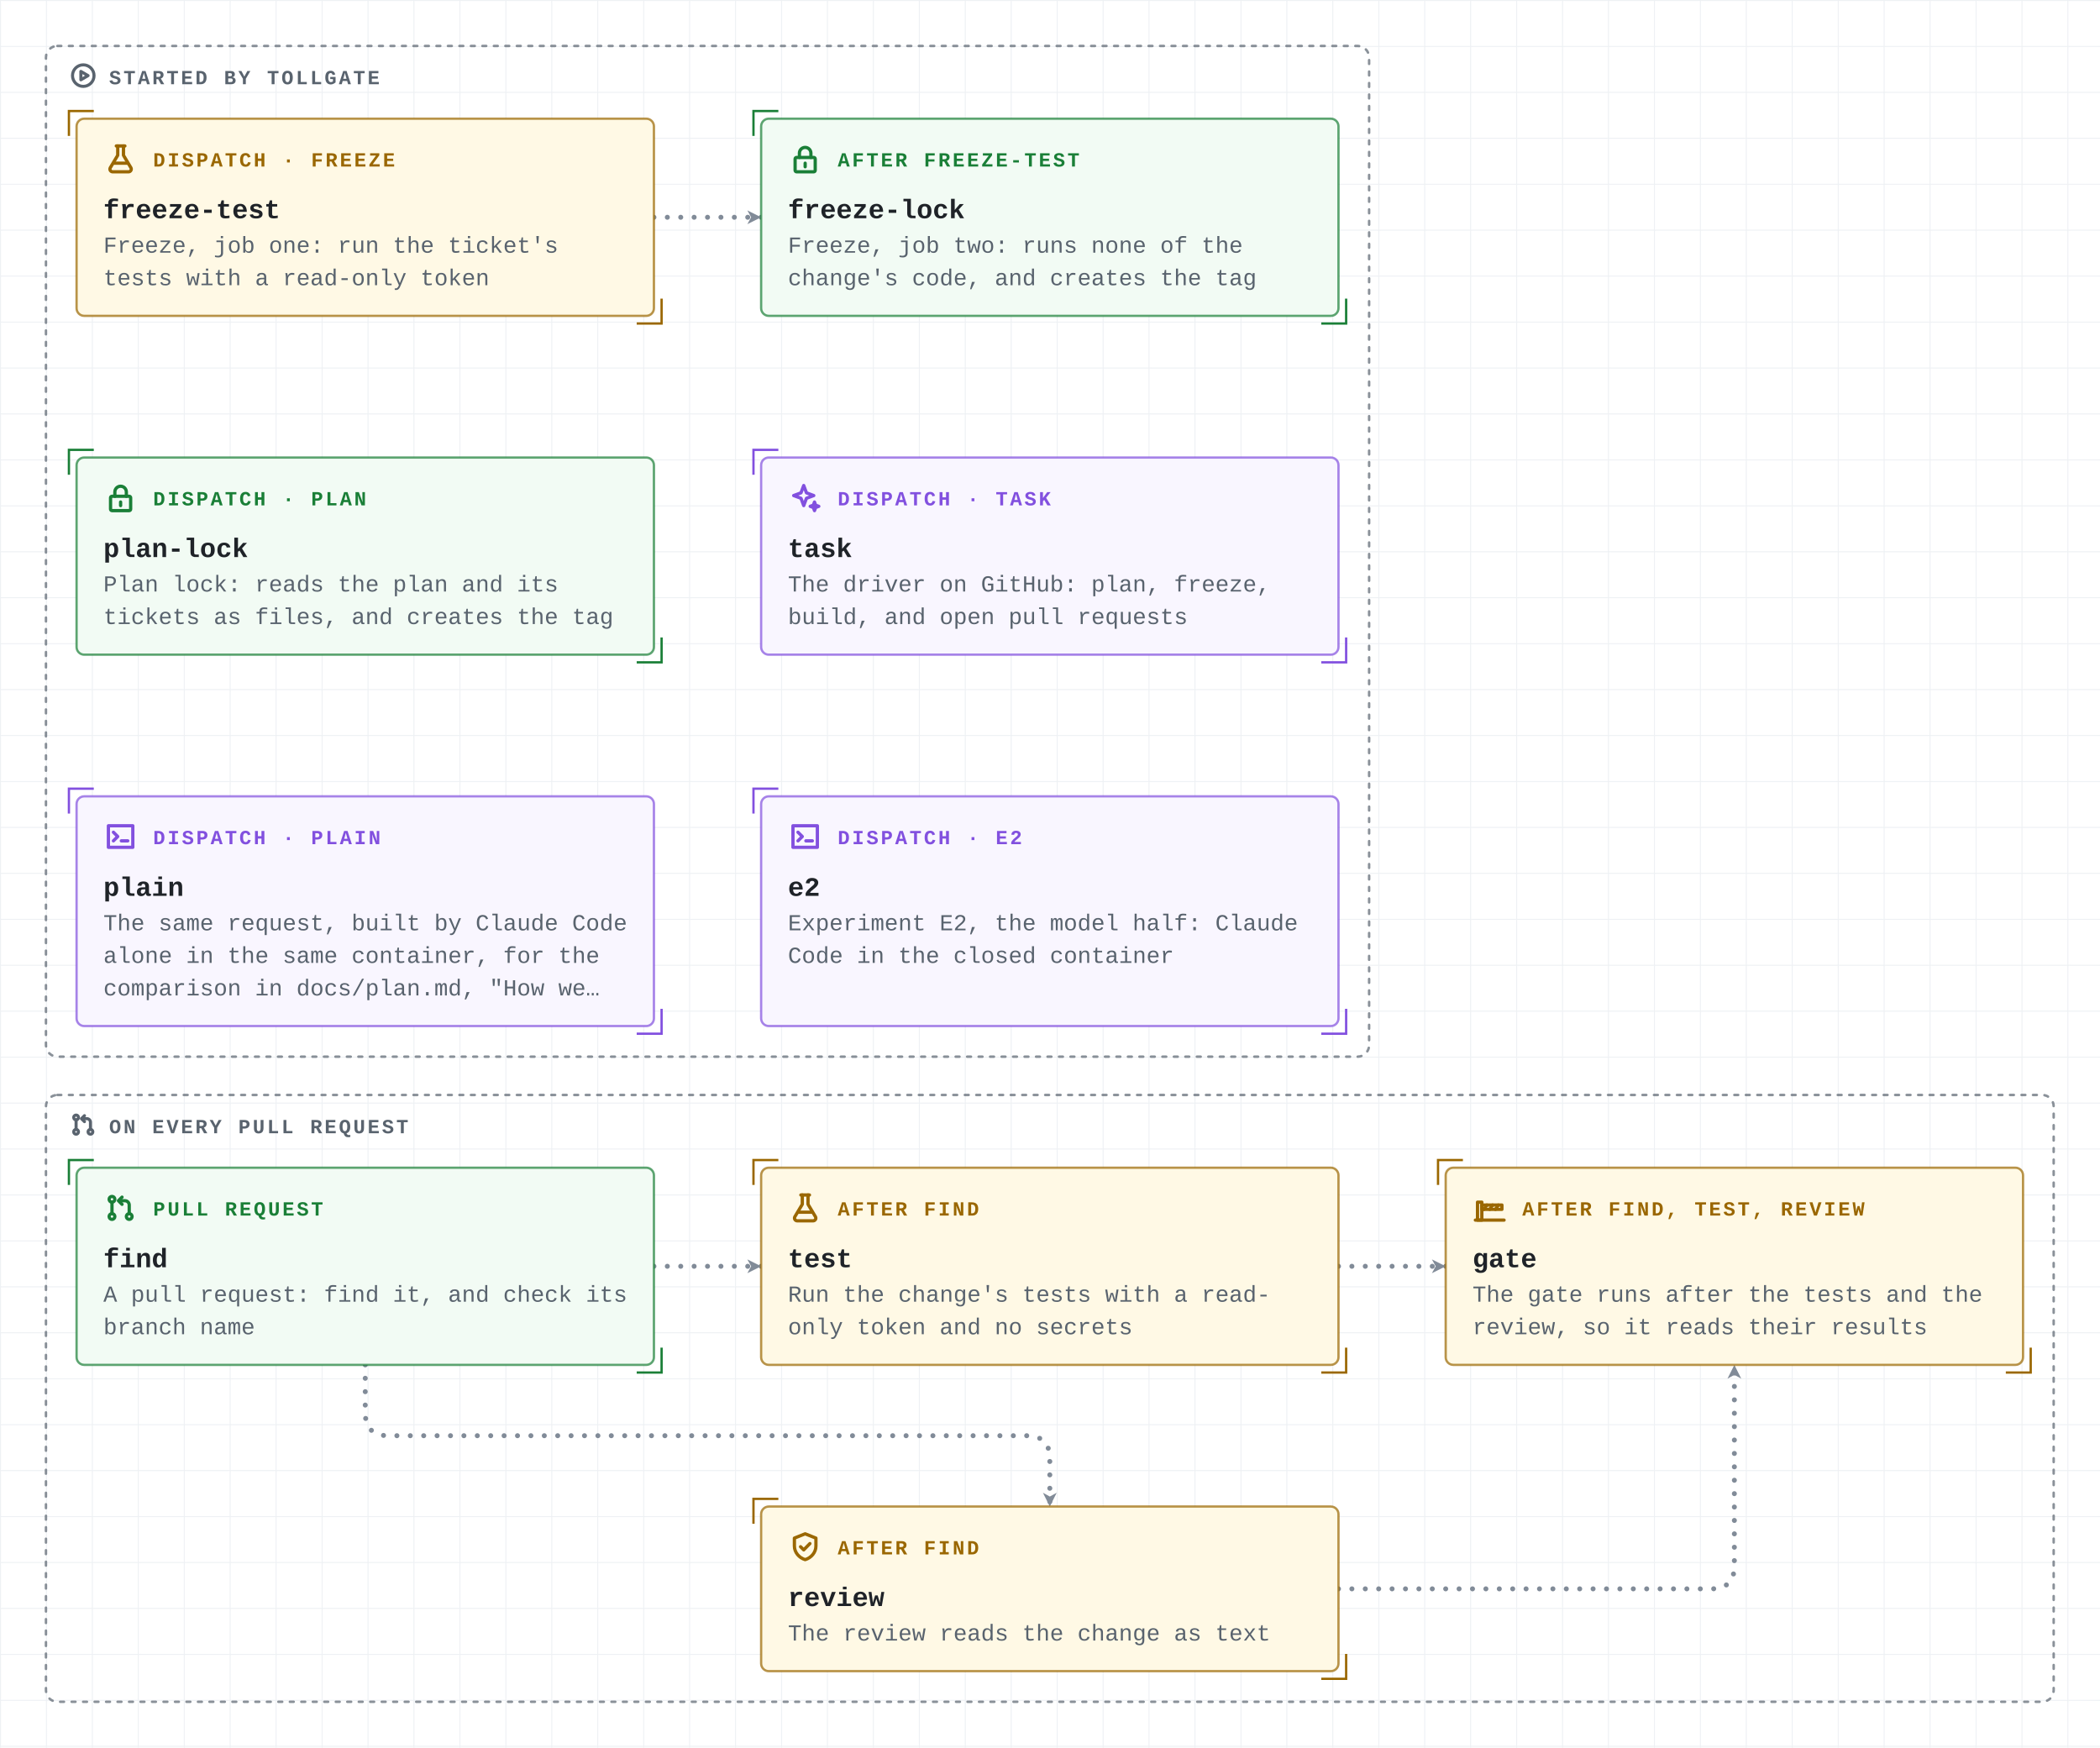
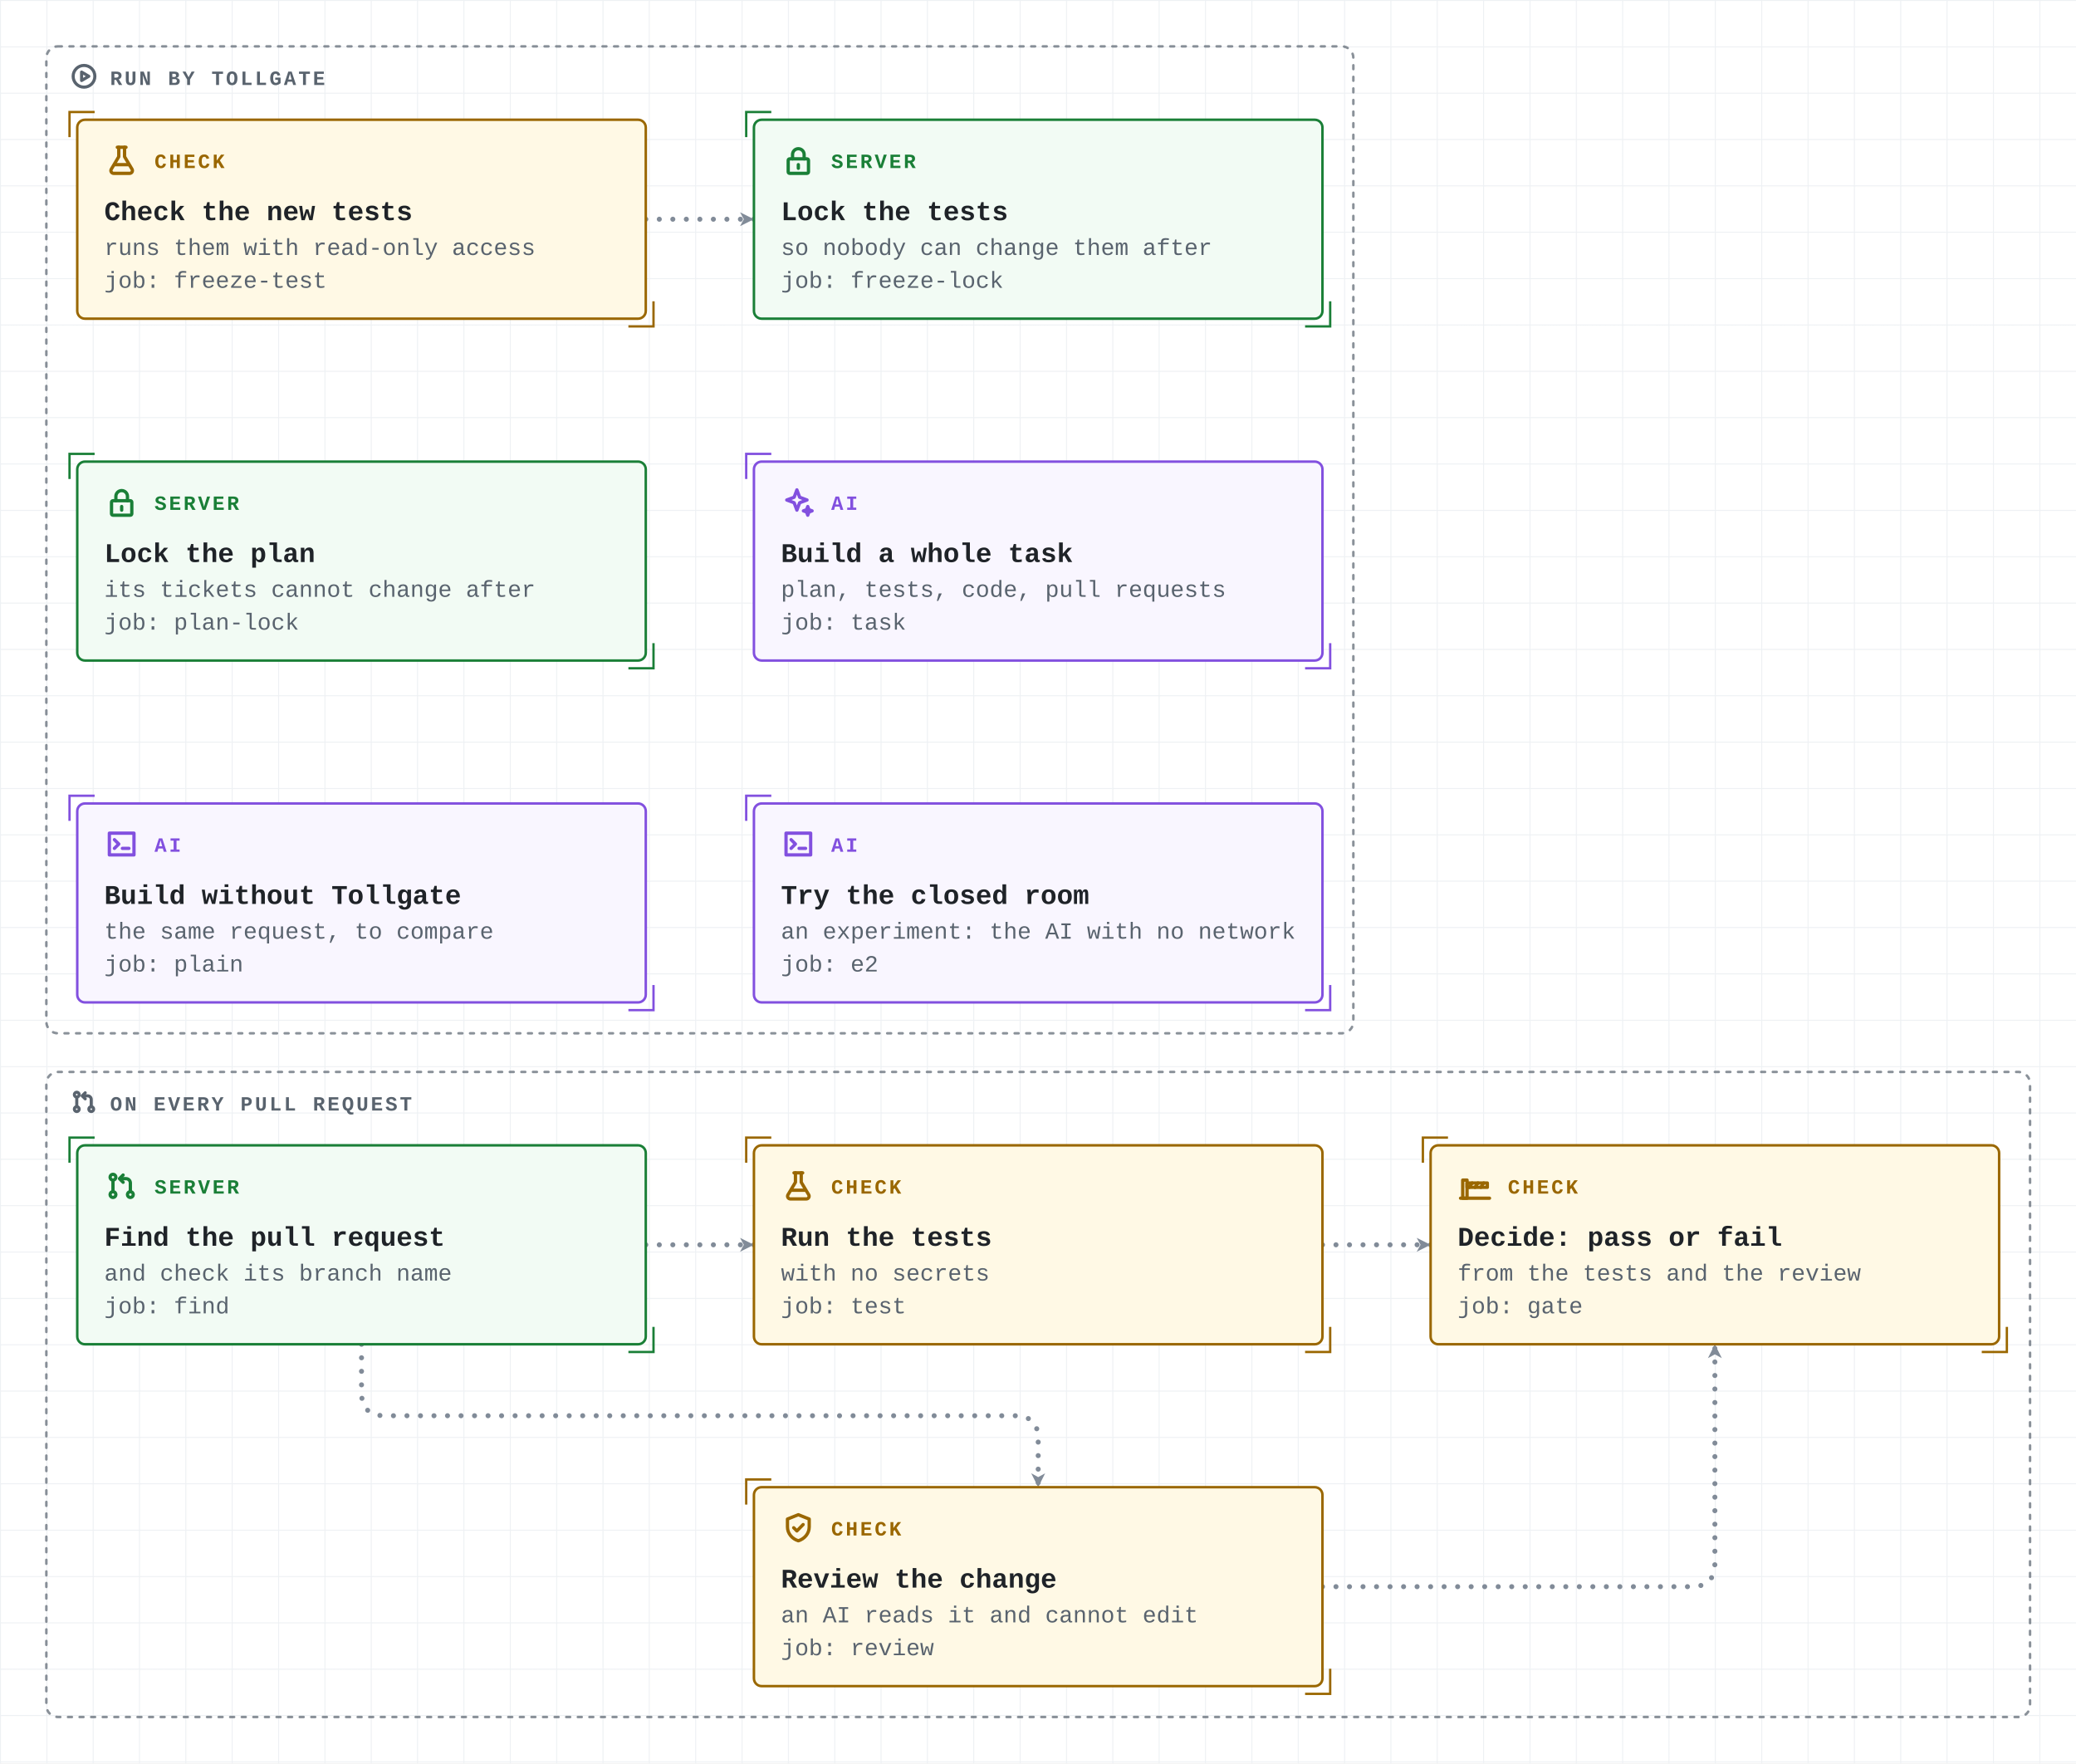
- <svg xmlns="http://www.w3.org/2000/svg" viewBox="-40 -62 1097 913" width="1097" height="913" role="img" aria-labelledby="title desc" font-family="ui-monospace, SFMono-Regular, 'JetBrains Mono', 'Cascadia Mono', Menlo, Consolas, 'Liberation Mono', monospace">
+ <svg xmlns="http://www.w3.org/2000/svg" viewBox="-40 -62 1075 913" width="1075" height="913" role="img" aria-labelledby="title desc" font-family="ui-monospace, SFMono-Regular, 'JetBrains Mono', 'Cascadia Mono', Menlo, Consolas, 'Liberation Mono', monospace">
  <defs>
    <marker id="arrow-plain" viewBox="0 0 10 10" refX="9" refY="5" markerWidth="9" markerHeight="9" markerUnits="userSpaceOnUse" orient="auto-start-reverse">
      <path d="M1,1 L9,5 L1,9 L3.2,5 z" fill="#818b98" />
    </marker>
    <marker id="arrow-fail" viewBox="0 0 10 10" refX="9" refY="5" markerWidth="9" markerHeight="9" markerUnits="userSpaceOnUse" orient="auto-start-reverse">
      <path d="M1,1 L9,5 L1,9 L3.2,5 z" fill="#cf222e" />
    </marker>
    <marker id="arrow-pass" viewBox="0 0 10 10" refX="9" refY="5" markerWidth="9" markerHeight="9" markerUnits="userSpaceOnUse" orient="auto-start-reverse">
      <path d="M1,1 L9,5 L1,9 L3.2,5 z" fill="#1a7f37" />
    </marker>
    <pattern id="grid" x="-40" y="-62" width="24" height="24" patternUnits="userSpaceOnUse">
      <path d="M24 0H0V24" fill="none" stroke="#eef1f4" stroke-width="1" />
    </pattern>
  </defs>
  <style>.main{stroke-width:2.6;stroke-dasharray:0 7;animation:flow 0.8s linear infinite}.side{stroke-width:1.6;stroke-dasharray:6 5;animation:side 1.6s linear infinite}@keyframes flow{to{stroke-dashoffset:-7}}@keyframes side{to{stroke-dashoffset:-11}}@media (prefers-reduced-motion:reduce){.main,.side{animation:none}.ticket{display:none}}</style>
-   <rect x="-40" y="-62" width="1097" height="913" fill="#ffffff" />
-   <rect x="-40" y="-62" width="1097" height="913" fill="url(#grid)" />
-   <rect x="-16.0" y="-38.0" width="691.2" height="528.0" rx="6" fill="none" stroke="#59636e" stroke-opacity="0.7" stroke-width="1.3" stroke-dasharray="2 4" stroke-linecap="round" />
+   <rect x="-40" y="-62" width="1075" height="913" fill="#ffffff" />
+   <rect x="-40" y="-62" width="1075" height="913" fill="url(#grid)" />
+   <rect x="-16.0" y="-38.0" width="676.8" height="511.0" rx="6" fill="none" stroke="#59636e" stroke-opacity="0.7" stroke-width="1.3" stroke-dasharray="2 4" stroke-linecap="round" />
  <g transform="translate(-4.0,-30.0) scale(0.625)" fill="none" stroke="#59636e" stroke-width="2.56" stroke-linecap="round" stroke-linejoin="round">
    <path d="M12 3a9 9 0 1 0 0 18a9 9 0 1 0 0-18z" />
    <path d="M10 8.5v7l6-3.5z" />
  </g>
-   <text x="17.0" y="-18.0" font-size="10.5" font-weight="700" letter-spacing="1.2" fill="#59636e">STARTED BY TOLLGATE</text>
-   <rect x="-16.0" y="510.0" width="1048.8" height="317.0" rx="6" fill="none" stroke="#59636e" stroke-opacity="0.7" stroke-width="1.3" stroke-dasharray="2 4" stroke-linecap="round" />
-   <g transform="translate(-4.0,518.0) scale(0.625)" fill="none" stroke="#59636e" stroke-width="2.56" stroke-linecap="round" stroke-linejoin="round">
+   <text x="17.0" y="-18.0" font-size="10.5" font-weight="700" letter-spacing="1.2" fill="#59636e">RUN BY TOLLGATE</text>
+   <rect x="-16.0" y="493.0" width="1027.2" height="334.0" rx="6" fill="none" stroke="#59636e" stroke-opacity="0.7" stroke-width="1.3" stroke-dasharray="2 4" stroke-linecap="round" />
+   <g transform="translate(-4.0,501.0) scale(0.625)" fill="none" stroke="#59636e" stroke-width="2.56" stroke-linecap="round" stroke-linejoin="round">
    <path d="M6 4a2 2 0 1 0 0 4a2 2 0 1 0 0-4z" />
    <path d="M6 16a2 2 0 1 0 0 4a2 2 0 1 0 0-4z" />
    <path d="M18 16a2 2 0 1 0 0 4a2 2 0 1 0 0-4z" />
    <path d="M6 8v8" />
    <path d="M18 16v-6a3 3 0 0 0-3-3h-4" />
    <path d="M13 4.5L10.5 7L13 9.5" />
  </g>
-   <text x="17.0" y="530.0" font-size="10.5" font-weight="700" letter-spacing="1.2" fill="#59636e">ON EVERY PULL REQUEST</text>
-   <path class="main" d="M301.6,51.5 L357.6,51.5" fill="none" stroke="#818b98" stroke-linecap="round" stroke-linejoin="round" marker-end="url(#arrow-plain)" />
-   <path class="main" d="M301.6,599.5 L357.6,599.5" fill="none" stroke="#818b98" stroke-linecap="round" stroke-linejoin="round" marker-end="url(#arrow-plain)" />
-   <path class="main" d="M150.8,651.0 L150.8,676.0 Q150.8,688.0 162.8,688.0 L496.4,688.0 Q508.4,688.0 508.4,700.0 L508.4,725.0" fill="none" stroke="#818b98" stroke-linecap="round" stroke-linejoin="round" marker-end="url(#arrow-plain)" />
-   <path class="main" d="M659.2,599.5 L715.2,599.5" fill="none" stroke="#818b98" stroke-linecap="round" stroke-linejoin="round" marker-end="url(#arrow-plain)" />
-   <path class="main" d="M659.2,768.0 L854.0,768.0 Q866.0,768.0 866.0,756.0 L866.0,651.0" fill="none" stroke="#818b98" stroke-linecap="round" stroke-linejoin="round" marker-end="url(#arrow-plain)" />
-   <rect x="0.0" y="0.0" width="301.6" height="103.0" rx="4" fill="#fff9e5" stroke="#9a6700" stroke-opacity="0.7" stroke-width="1.2" />
+   <text x="17.0" y="513.0" font-size="10.5" font-weight="700" letter-spacing="1.2" fill="#59636e">ON EVERY PULL REQUEST</text>
+   <path class="main" d="M294.4,51.5 L350.4,51.5" fill="none" stroke="#818b98" stroke-linecap="round" stroke-linejoin="round" marker-end="url(#arrow-plain)" />
+   <path class="main" d="M294.4,582.5 L350.4,582.5" fill="none" stroke="#818b98" stroke-linecap="round" stroke-linejoin="round" marker-end="url(#arrow-plain)" />
+   <path class="main" d="M147.2,634.0 L147.2,659.0 Q147.2,671.0 159.2,671.0 L485.6,671.0 Q497.6,671.0 497.6,683.0 L497.6,708.0" fill="none" stroke="#818b98" stroke-linecap="round" stroke-linejoin="round" marker-end="url(#arrow-plain)" />
+   <path class="main" d="M644.8,582.5 L700.8,582.5" fill="none" stroke="#818b98" stroke-linecap="round" stroke-linejoin="round" marker-end="url(#arrow-plain)" />
+   <path class="main" d="M644.8,759.5 L836.0,759.5 Q848.0,759.5 848.0,747.5 L848.0,634.0" fill="none" stroke="#818b98" stroke-linecap="round" stroke-linejoin="round" marker-end="url(#arrow-plain)" />
+   <rect x="0.0" y="0.0" width="294.4" height="103.0" rx="4" fill="#fff9e5" stroke="#9a6700" stroke-width="1.3" stroke-linejoin="round" />
  <path d="M9.0,-4.0 H-4.0 V9.0" fill="none" stroke="#9a6700" stroke-width="1.2" />
-   <path d="M292.6,107.0 H305.6 V94.0" fill="none" stroke="#9a6700" stroke-width="1.2" />
+   <path d="M285.4,107.0 H298.4 V94.0" fill="none" stroke="#9a6700" stroke-width="1.2" />
  <g transform="translate(14.0,12.0) scale(0.75)" fill="none" stroke="#9a6700" stroke-width="2.27" stroke-linecap="round" stroke-linejoin="round">
    <path d="M9 3h6" />
    <path d="M10 3v6.5l-5.2 8.7A1.9 1.9 0 0 0 6.4 21h11.2a1.9 1.9 0 0 0 1.6-2.8L14 9.5V3" />
    <path d="M7.4 15h9.2" />
  </g>
-   <text x="40.0" y="25.0" font-size="10.5" font-weight="700" letter-spacing="1.2" fill="#9a6700">DISPATCH · FREEZE</text>
-   <text x="14.0" y="52.0" font-size="14" font-weight="700" fill="#1f2328">freeze-test</text>
-   <text x="14.0" y="70.0" font-size="12" fill="#59636e">Freeze, job one: run the ticket's</text>
-   <text x="14.0" y="87.0" font-size="12" fill="#59636e">tests with a read-only token</text>
-   <rect x="357.6" y="0.0" width="301.6" height="103.0" rx="4" fill="#f2fbf4" stroke="#1a7f37" stroke-opacity="0.7" stroke-width="1.2" />
-   <path d="M366.6,-4.0 H353.6 V9.0" fill="none" stroke="#1a7f37" stroke-width="1.2" />
-   <path d="M650.2,107.0 H663.2 V94.0" fill="none" stroke="#1a7f37" stroke-width="1.2" />
-   <g transform="translate(371.6,12.0) scale(0.75)" fill="none" stroke="#1a7f37" stroke-width="2.27" stroke-linecap="round" stroke-linejoin="round">
+   <text x="40.0" y="25.0" font-size="10.5" font-weight="700" letter-spacing="1.2" fill="#9a6700">CHECK</text>
+   <text x="14.0" y="52.0" font-size="14" font-weight="700" fill="#1f2328">Check the new tests</text>
+   <text x="14.0" y="70.0" font-size="12" fill="#59636e">runs them with read-only access</text>
+   <text x="14.0" y="87.0" font-size="12" fill="#59636e">job: freeze-test</text>
+   <rect x="350.4" y="0.0" width="294.4" height="103.0" rx="4" fill="#f2fbf4" stroke="#1a7f37" stroke-width="1.3" stroke-linejoin="round" />
+   <path d="M359.4,-4.0 H346.4 V9.0" fill="none" stroke="#1a7f37" stroke-width="1.2" />
+   <path d="M635.8,107.0 H648.8 V94.0" fill="none" stroke="#1a7f37" stroke-width="1.2" />
+   <g transform="translate(364.4,12.0) scale(0.75)" fill="none" stroke="#1a7f37" stroke-width="2.27" stroke-linecap="round" stroke-linejoin="round">
    <path d="M6 11h12a1 1 0 0 1 1 1v8a1 1 0 0 1-1 1H6a1 1 0 0 1-1-1v-8a1 1 0 0 1 1-1z" />
    <path d="M8 11V8a4 4 0 0 1 8 0v3" />
    <path d="M12 15v2.5" />
  </g>
-   <text x="397.6" y="25.0" font-size="10.5" font-weight="700" letter-spacing="1.2" fill="#1a7f37">AFTER FREEZE-TEST</text>
-   <text x="371.6" y="52.0" font-size="14" font-weight="700" fill="#1f2328">freeze-lock</text>
-   <text x="371.6" y="70.0" font-size="12" fill="#59636e">Freeze, job two: runs none of the</text>
-   <text x="371.6" y="87.0" font-size="12" fill="#59636e">change's code, and creates the tag</text>
-   <rect x="0.0" y="177.0" width="301.6" height="103.0" rx="4" fill="#f2fbf4" stroke="#1a7f37" stroke-opacity="0.7" stroke-width="1.2" />
+   <text x="390.4" y="25.0" font-size="10.5" font-weight="700" letter-spacing="1.2" fill="#1a7f37">SERVER</text>
+   <text x="364.4" y="52.0" font-size="14" font-weight="700" fill="#1f2328">Lock the tests</text>
+   <text x="364.4" y="70.0" font-size="12" fill="#59636e">so nobody can change them after</text>
+   <text x="364.4" y="87.0" font-size="12" fill="#59636e">job: freeze-lock</text>
+   <rect x="0.0" y="177.0" width="294.4" height="103.0" rx="4" fill="#f2fbf4" stroke="#1a7f37" stroke-width="1.3" stroke-linejoin="round" />
  <path d="M9.0,173.0 H-4.0 V186.0" fill="none" stroke="#1a7f37" stroke-width="1.2" />
-   <path d="M292.6,284.0 H305.6 V271.0" fill="none" stroke="#1a7f37" stroke-width="1.2" />
+   <path d="M285.4,284.0 H298.4 V271.0" fill="none" stroke="#1a7f37" stroke-width="1.2" />
  <g transform="translate(14.0,189.0) scale(0.75)" fill="none" stroke="#1a7f37" stroke-width="2.27" stroke-linecap="round" stroke-linejoin="round">
    <path d="M6 11h12a1 1 0 0 1 1 1v8a1 1 0 0 1-1 1H6a1 1 0 0 1-1-1v-8a1 1 0 0 1 1-1z" />
    <path d="M8 11V8a4 4 0 0 1 8 0v3" />
    <path d="M12 15v2.5" />
  </g>
-   <text x="40.0" y="202.0" font-size="10.5" font-weight="700" letter-spacing="1.2" fill="#1a7f37">DISPATCH · PLAN</text>
-   <text x="14.0" y="229.0" font-size="14" font-weight="700" fill="#1f2328">plan-lock</text>
-   <text x="14.0" y="247.0" font-size="12" fill="#59636e">Plan lock: reads the plan and its</text>
-   <text x="14.0" y="264.0" font-size="12" fill="#59636e">tickets as files, and creates the tag</text>
-   <rect x="357.6" y="177.0" width="301.6" height="103.0" rx="4" fill="#f9f6ff" stroke="#8250df" stroke-opacity="0.7" stroke-width="1.2" />
-   <path d="M366.6,173.0 H353.6 V186.0" fill="none" stroke="#8250df" stroke-width="1.2" />
-   <path d="M650.2,284.0 H663.2 V271.0" fill="none" stroke="#8250df" stroke-width="1.2" />
-   <g transform="translate(371.6,189.0) scale(0.75)" fill="none" stroke="#8250df" stroke-width="2.27" stroke-linecap="round" stroke-linejoin="round">
+   <text x="40.0" y="202.0" font-size="10.5" font-weight="700" letter-spacing="1.2" fill="#1a7f37">SERVER</text>
+   <text x="14.0" y="229.0" font-size="14" font-weight="700" fill="#1f2328">Lock the plan</text>
+   <text x="14.0" y="247.0" font-size="12" fill="#59636e">its tickets cannot change after</text>
+   <text x="14.0" y="264.0" font-size="12" fill="#59636e">job: plan-lock</text>
+   <rect x="350.4" y="177.0" width="294.4" height="103.0" rx="4" fill="#f9f6ff" stroke="#8250df" stroke-width="1.3" stroke-linejoin="round" />
+   <path d="M359.4,173.0 H346.4 V186.0" fill="none" stroke="#8250df" stroke-width="1.2" />
+   <path d="M635.8,284.0 H648.8 V271.0" fill="none" stroke="#8250df" stroke-width="1.2" />
+   <g transform="translate(364.4,189.0) scale(0.75)" fill="none" stroke="#8250df" stroke-width="2.27" stroke-linecap="round" stroke-linejoin="round">
    <path d="M11 3.5l1.9 5.1L18 10.5l-5.1 1.9L11 17.5l-1.9-5.1L4 10.5l5.1-1.9z" />
    <path d="M18.5 15l.8 2.2l2.2.8l-2.2.8l-.8 2.2l-.8-2.2l-2.2-.8l2.2-.8z" />
  </g>
-   <text x="397.6" y="202.0" font-size="10.5" font-weight="700" letter-spacing="1.2" fill="#8250df">DISPATCH · TASK</text>
-   <text x="371.6" y="229.0" font-size="14" font-weight="700" fill="#1f2328">task</text>
-   <text x="371.6" y="247.0" font-size="12" fill="#59636e">The driver on GitHub: plan, freeze,</text>
-   <text x="371.6" y="264.0" font-size="12" fill="#59636e">build, and open pull requests</text>
-   <rect x="0.0" y="354.0" width="301.6" height="120.0" rx="4" fill="#f9f6ff" stroke="#8250df" stroke-opacity="0.7" stroke-width="1.2" />
+   <text x="390.4" y="202.0" font-size="10.5" font-weight="700" letter-spacing="1.2" fill="#8250df">AI</text>
+   <text x="364.4" y="229.0" font-size="14" font-weight="700" fill="#1f2328">Build a whole task</text>
+   <text x="364.4" y="247.0" font-size="12" fill="#59636e">plan, tests, code, pull requests</text>
+   <text x="364.4" y="264.0" font-size="12" fill="#59636e">job: task</text>
+   <rect x="0.0" y="354.0" width="294.4" height="103.0" rx="4" fill="#f9f6ff" stroke="#8250df" stroke-width="1.3" stroke-linejoin="round" />
  <path d="M9.0,350.0 H-4.0 V363.0" fill="none" stroke="#8250df" stroke-width="1.2" />
-   <path d="M292.6,478.0 H305.6 V465.0" fill="none" stroke="#8250df" stroke-width="1.2" />
+   <path d="M285.4,461.0 H298.4 V448.0" fill="none" stroke="#8250df" stroke-width="1.2" />
  <g transform="translate(14.0,366.0) scale(0.75)" fill="none" stroke="#8250df" stroke-width="2.27" stroke-linecap="round" stroke-linejoin="round">
    <path d="M3.5 4.5h17v15h-17z" />
    <path d="M7 9l3 3l-3 3" />
    <path d="M12.5 15H17" />
  </g>
-   <text x="40.0" y="379.0" font-size="10.5" font-weight="700" letter-spacing="1.2" fill="#8250df">DISPATCH · PLAIN</text>
-   <text x="14.0" y="406.0" font-size="14" font-weight="700" fill="#1f2328">plain</text>
-   <text x="14.0" y="424.0" font-size="12" fill="#59636e">The same request, built by Claude Code</text>
-   <text x="14.0" y="441.0" font-size="12" fill="#59636e">alone in the same container, for the</text>
-   <text x="14.0" y="458.0" font-size="12" fill="#59636e">comparison in docs/plan.md, "How we…</text>
-   <rect x="357.6" y="354.0" width="301.6" height="120.0" rx="4" fill="#f9f6ff" stroke="#8250df" stroke-opacity="0.7" stroke-width="1.2" />
-   <path d="M366.6,350.0 H353.6 V363.0" fill="none" stroke="#8250df" stroke-width="1.2" />
-   <path d="M650.2,478.0 H663.2 V465.0" fill="none" stroke="#8250df" stroke-width="1.2" />
-   <g transform="translate(371.6,366.0) scale(0.75)" fill="none" stroke="#8250df" stroke-width="2.27" stroke-linecap="round" stroke-linejoin="round">
+   <text x="40.0" y="379.0" font-size="10.5" font-weight="700" letter-spacing="1.2" fill="#8250df">AI</text>
+   <text x="14.0" y="406.0" font-size="14" font-weight="700" fill="#1f2328">Build without Tollgate</text>
+   <text x="14.0" y="424.0" font-size="12" fill="#59636e">the same request, to compare</text>
+   <text x="14.0" y="441.0" font-size="12" fill="#59636e">job: plain</text>
+   <rect x="350.4" y="354.0" width="294.4" height="103.0" rx="4" fill="#f9f6ff" stroke="#8250df" stroke-width="1.3" stroke-linejoin="round" />
+   <path d="M359.4,350.0 H346.4 V363.0" fill="none" stroke="#8250df" stroke-width="1.2" />
+   <path d="M635.8,461.0 H648.8 V448.0" fill="none" stroke="#8250df" stroke-width="1.2" />
+   <g transform="translate(364.4,366.0) scale(0.75)" fill="none" stroke="#8250df" stroke-width="2.27" stroke-linecap="round" stroke-linejoin="round">
    <path d="M3.5 4.5h17v15h-17z" />
    <path d="M7 9l3 3l-3 3" />
    <path d="M12.5 15H17" />
  </g>
-   <text x="397.6" y="379.0" font-size="10.5" font-weight="700" letter-spacing="1.2" fill="#8250df">DISPATCH · E2</text>
-   <text x="371.6" y="406.0" font-size="14" font-weight="700" fill="#1f2328">e2</text>
-   <text x="371.6" y="424.0" font-size="12" fill="#59636e">Experiment E2, the model half: Claude</text>
-   <text x="371.6" y="441.0" font-size="12" fill="#59636e">Code in the closed container</text>
-   <rect x="0.0" y="548.0" width="301.6" height="103.0" rx="4" fill="#f2fbf4" stroke="#1a7f37" stroke-opacity="0.7" stroke-width="1.2" />
-   <path d="M9.0,544.0 H-4.0 V557.0" fill="none" stroke="#1a7f37" stroke-width="1.2" />
-   <path d="M292.6,655.0 H305.6 V642.0" fill="none" stroke="#1a7f37" stroke-width="1.2" />
-   <g transform="translate(14.0,560.0) scale(0.75)" fill="none" stroke="#1a7f37" stroke-width="2.27" stroke-linecap="round" stroke-linejoin="round">
+   <text x="390.4" y="379.0" font-size="10.5" font-weight="700" letter-spacing="1.2" fill="#8250df">AI</text>
+   <text x="364.4" y="406.0" font-size="14" font-weight="700" fill="#1f2328">Try the closed room</text>
+   <text x="364.4" y="424.0" font-size="12" fill="#59636e">an experiment: the AI with no network</text>
+   <text x="364.4" y="441.0" font-size="12" fill="#59636e">job: e2</text>
+   <rect x="0.0" y="531.0" width="294.4" height="103.0" rx="4" fill="#f2fbf4" stroke="#1a7f37" stroke-width="1.3" stroke-linejoin="round" />
+   <path d="M9.0,527.0 H-4.0 V540.0" fill="none" stroke="#1a7f37" stroke-width="1.2" />
+   <path d="M285.4,638.0 H298.4 V625.0" fill="none" stroke="#1a7f37" stroke-width="1.2" />
+   <g transform="translate(14.0,543.0) scale(0.75)" fill="none" stroke="#1a7f37" stroke-width="2.27" stroke-linecap="round" stroke-linejoin="round">
    <path d="M6 4a2 2 0 1 0 0 4a2 2 0 1 0 0-4z" />
    <path d="M6 16a2 2 0 1 0 0 4a2 2 0 1 0 0-4z" />
    <path d="M18 16a2 2 0 1 0 0 4a2 2 0 1 0 0-4z" />
    <path d="M6 8v8" />
    <path d="M18 16v-6a3 3 0 0 0-3-3h-4" />
    <path d="M13 4.5L10.5 7L13 9.5" />
  </g>
-   <text x="40.0" y="573.0" font-size="10.5" font-weight="700" letter-spacing="1.2" fill="#1a7f37">PULL REQUEST</text>
-   <text x="14.0" y="600.0" font-size="14" font-weight="700" fill="#1f2328">find</text>
-   <text x="14.0" y="618.0" font-size="12" fill="#59636e">A pull request: find it, and check its</text>
-   <text x="14.0" y="635.0" font-size="12" fill="#59636e">branch name</text>
-   <rect x="357.6" y="548.0" width="301.6" height="103.0" rx="4" fill="#fff9e5" stroke="#9a6700" stroke-opacity="0.7" stroke-width="1.2" />
-   <path d="M366.6,544.0 H353.6 V557.0" fill="none" stroke="#9a6700" stroke-width="1.2" />
-   <path d="M650.2,655.0 H663.2 V642.0" fill="none" stroke="#9a6700" stroke-width="1.2" />
-   <g transform="translate(371.6,560.0) scale(0.75)" fill="none" stroke="#9a6700" stroke-width="2.27" stroke-linecap="round" stroke-linejoin="round">
+   <text x="40.0" y="556.0" font-size="10.5" font-weight="700" letter-spacing="1.2" fill="#1a7f37">SERVER</text>
+   <text x="14.0" y="583.0" font-size="14" font-weight="700" fill="#1f2328">Find the pull request</text>
+   <text x="14.0" y="601.0" font-size="12" fill="#59636e">and check its branch name</text>
+   <text x="14.0" y="618.0" font-size="12" fill="#59636e">job: find</text>
+   <rect x="350.4" y="531.0" width="294.4" height="103.0" rx="4" fill="#fff9e5" stroke="#9a6700" stroke-width="1.3" stroke-linejoin="round" />
+   <path d="M359.4,527.0 H346.4 V540.0" fill="none" stroke="#9a6700" stroke-width="1.2" />
+   <path d="M635.8,638.0 H648.8 V625.0" fill="none" stroke="#9a6700" stroke-width="1.2" />
+   <g transform="translate(364.4,543.0) scale(0.75)" fill="none" stroke="#9a6700" stroke-width="2.27" stroke-linecap="round" stroke-linejoin="round">
    <path d="M9 3h6" />
    <path d="M10 3v6.5l-5.2 8.7A1.9 1.9 0 0 0 6.4 21h11.2a1.9 1.9 0 0 0 1.6-2.8L14 9.5V3" />
    <path d="M7.4 15h9.2" />
  </g>
-   <text x="397.6" y="573.0" font-size="10.5" font-weight="700" letter-spacing="1.2" fill="#9a6700">AFTER FIND</text>
-   <text x="371.6" y="600.0" font-size="14" font-weight="700" fill="#1f2328">test</text>
-   <text x="371.6" y="618.0" font-size="12" fill="#59636e">Run the change's tests with a read-</text>
-   <text x="371.6" y="635.0" font-size="12" fill="#59636e">only token and no secrets</text>
-   <rect x="357.6" y="725.0" width="301.6" height="86.0" rx="4" fill="#fff9e5" stroke="#9a6700" stroke-opacity="0.7" stroke-width="1.2" />
-   <path d="M366.6,721.0 H353.6 V734.0" fill="none" stroke="#9a6700" stroke-width="1.2" />
-   <path d="M650.2,815.0 H663.2 V802.0" fill="none" stroke="#9a6700" stroke-width="1.2" />
-   <g transform="translate(371.6,737.0) scale(0.75)" fill="none" stroke="#9a6700" stroke-width="2.27" stroke-linecap="round" stroke-linejoin="round">
+   <text x="390.4" y="556.0" font-size="10.5" font-weight="700" letter-spacing="1.2" fill="#9a6700">CHECK</text>
+   <text x="364.4" y="583.0" font-size="14" font-weight="700" fill="#1f2328">Run the tests</text>
+   <text x="364.4" y="601.0" font-size="12" fill="#59636e">with no secrets</text>
+   <text x="364.4" y="618.0" font-size="12" fill="#59636e">job: test</text>
+   <rect x="350.4" y="708.0" width="294.4" height="103.0" rx="4" fill="#fff9e5" stroke="#9a6700" stroke-width="1.3" stroke-linejoin="round" />
+   <path d="M359.4,704.0 H346.4 V717.0" fill="none" stroke="#9a6700" stroke-width="1.2" />
+   <path d="M635.8,815.0 H648.8 V802.0" fill="none" stroke="#9a6700" stroke-width="1.2" />
+   <g transform="translate(364.4,720.0) scale(0.75)" fill="none" stroke="#9a6700" stroke-width="2.27" stroke-linecap="round" stroke-linejoin="round">
    <path d="M12 3l7.5 3v5.5c0 4.4-3.2 8.2-7.5 9.5c-4.3-1.3-7.5-5.1-7.5-9.5V6z" />
    <path d="M8.8 12l2.2 2.2l4.3-4.4" />
  </g>
-   <text x="397.6" y="750.0" font-size="10.5" font-weight="700" letter-spacing="1.2" fill="#9a6700">AFTER FIND</text>
-   <text x="371.6" y="777.0" font-size="14" font-weight="700" fill="#1f2328">review</text>
-   <text x="371.6" y="795.0" font-size="12" fill="#59636e">The review reads the change as text</text>
-   <rect x="715.2" y="548.0" width="301.6" height="103.0" rx="4" fill="#fff9e5" stroke="#9a6700" stroke-opacity="0.7" stroke-width="1.2" />
-   <path d="M724.2,544.0 H711.2 V557.0" fill="none" stroke="#9a6700" stroke-width="1.2" />
-   <path d="M1007.8,655.0 H1020.8 V642.0" fill="none" stroke="#9a6700" stroke-width="1.2" />
-   <g transform="translate(729.2,560.0) scale(0.75)" fill="none" stroke="#9a6700" stroke-width="2.27" stroke-linecap="round" stroke-linejoin="round">
+   <text x="390.4" y="733.0" font-size="10.5" font-weight="700" letter-spacing="1.2" fill="#9a6700">CHECK</text>
+   <text x="364.4" y="760.0" font-size="14" font-weight="700" fill="#1f2328">Review the change</text>
+   <text x="364.4" y="778.0" font-size="12" fill="#59636e">an AI reads it and cannot edit</text>
+   <text x="364.4" y="795.0" font-size="12" fill="#59636e">job: review</text>
+   <rect x="700.8" y="531.0" width="294.4" height="103.0" rx="4" fill="#fff9e5" stroke="#9a6700" stroke-width="1.3" stroke-linejoin="round" />
+   <path d="M709.8,527.0 H696.8 V540.0" fill="none" stroke="#9a6700" stroke-width="1.2" />
+   <path d="M986.2,638.0 H999.2 V625.0" fill="none" stroke="#9a6700" stroke-width="1.2" />
+   <g transform="translate(714.8,543.0) scale(0.75)" fill="none" stroke="#9a6700" stroke-width="2.27" stroke-linecap="round" stroke-linejoin="round">
    <path d="M3.5 8h3v12.5h-3z" />
    <path d="M6.5 10h14v3h-14z" />
    <path d="M10 10l-2 3M14 10l-2 3M18 10l-2 3" />
    <path d="M2 20.5h20" />
  </g>
-   <text x="755.2" y="573.0" font-size="10.5" font-weight="700" letter-spacing="1.2" fill="#9a6700">AFTER FIND, TEST, REVIEW</text>
-   <text x="729.2" y="600.0" font-size="14" font-weight="700" fill="#1f2328">gate</text>
-   <text x="729.2" y="618.0" font-size="12" fill="#59636e">The gate runs after the tests and the</text>
-   <text x="729.2" y="635.0" font-size="12" fill="#59636e">review, so it reads their results</text>
+   <text x="740.8" y="556.0" font-size="10.5" font-weight="700" letter-spacing="1.2" fill="#9a6700">CHECK</text>
+   <text x="714.8" y="583.0" font-size="14" font-weight="700" fill="#1f2328">Decide: pass or fail</text>
+   <text x="714.8" y="601.0" font-size="12" fill="#59636e">from the tests and the review</text>
+   <text x="714.8" y="618.0" font-size="12" fill="#59636e">job: gate</text>
</svg>
